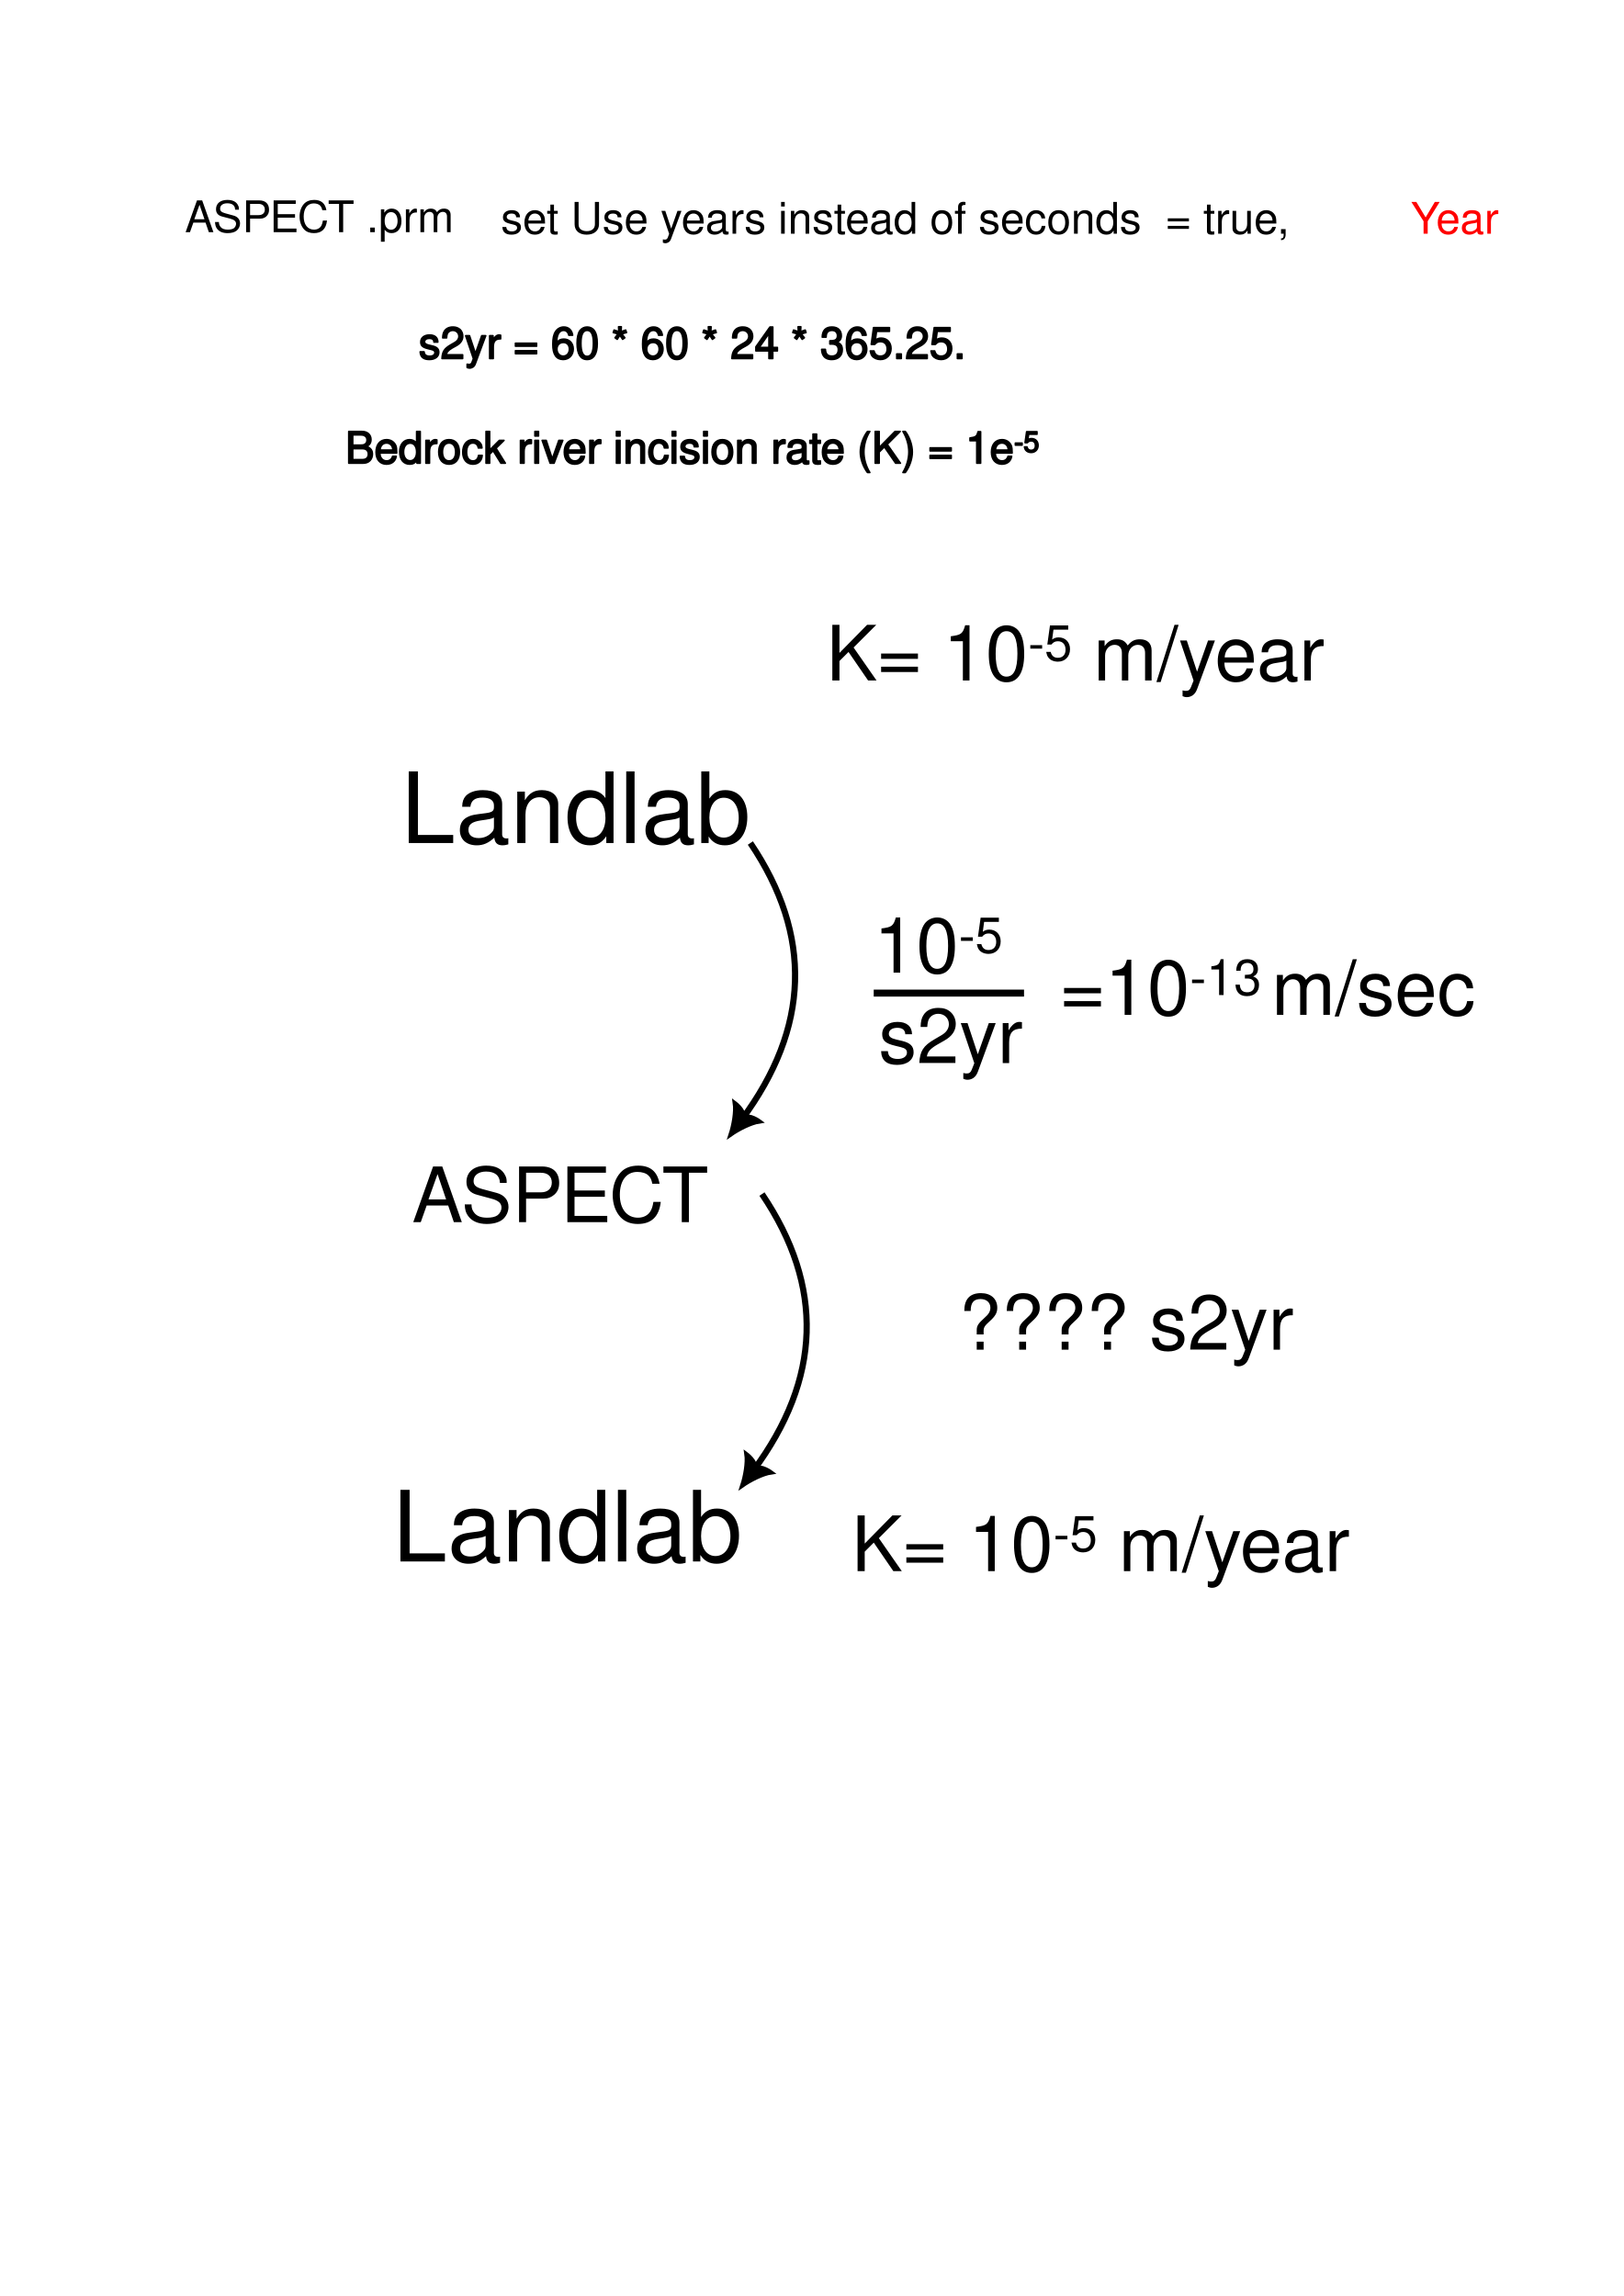
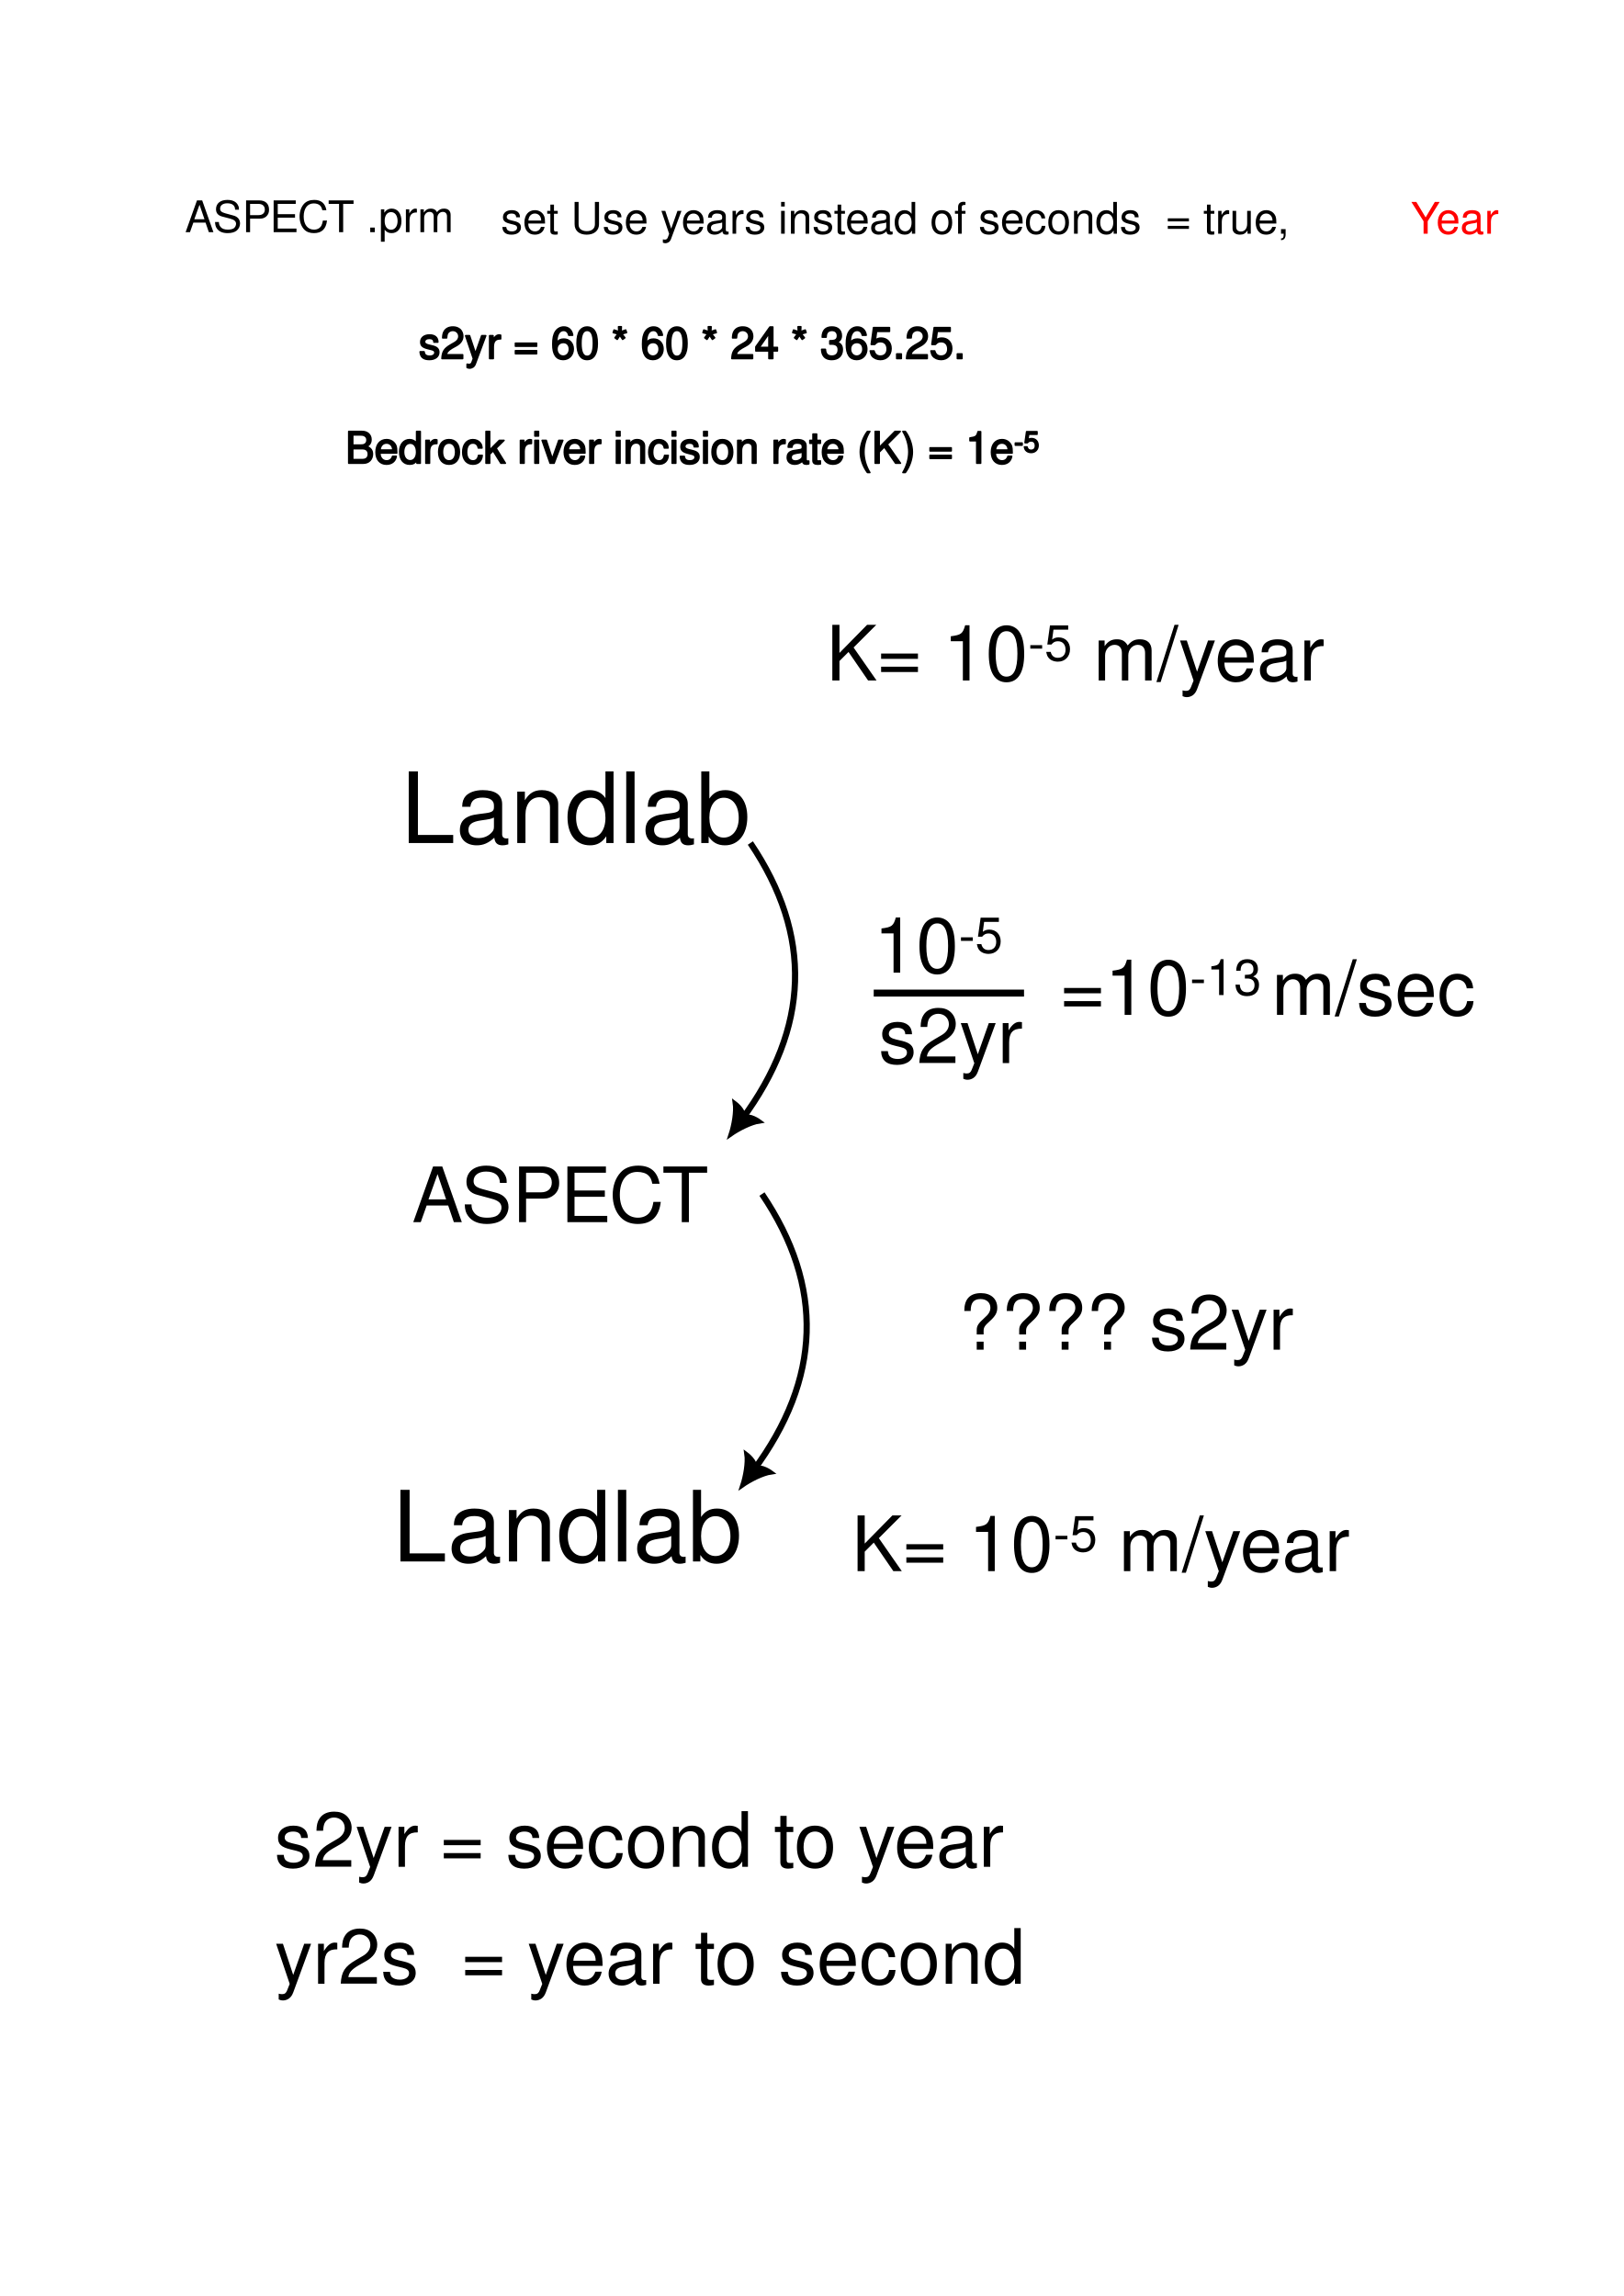
<svg xmlns="http://www.w3.org/2000/svg" width="210mm" height="297mm" viewBox="0 0 210 297" version="1.1" id="svg1">
  <defs id="defs1">
    <marker style="overflow:visible" id="marker12" refX="0" refY="0" orient="auto-start-reverse" markerWidth="1" markerHeight="1" viewBox="0 0 1 1" preserveAspectRatio="xMidYMid">
      <path transform="scale(0.5)" style="fill:context-stroke;fill-rule:evenodd;stroke:context-stroke;stroke-width:1pt" d="m 6,0 c -3,1 -7,3 -9,5 0,0 0,-4 2,-5 -2,-1 -2,-5 -2,-5 2,2 6,4 9,5 z" id="path12" />
    </marker>
    <marker style="overflow:visible" id="marker12-4" refX="0" refY="0" orient="auto-start-reverse" markerWidth="1" markerHeight="1" viewBox="0 0 1 1" preserveAspectRatio="xMidYMid">
      <path transform="scale(0.5)" style="fill:context-stroke;fill-rule:evenodd;stroke:context-stroke;stroke-width:1pt" d="m 6,0 c -3,1 -7,3 -9,5 0,0 0,-4 2,-5 -2,-1 -2,-5 -2,-5 2,2 6,4 9,5 z" id="path12-5" />
    </marker>
  </defs>
  <g id="layer1">
    <text xml:space="preserve" style="font-size:12.7px;font-family:Helvetica, Helvetica;-inkscape-font-specification:'Helvetica, Helvetica';writing-mode:lr-tb;direction:ltr;fill:none;stroke-width:0.4;stroke-linejoin:round;stroke-miterlimit:0.6;paint-order:stroke fill markers" x="51.846" y="109.05" id="text1">
      <tspan id="tspan1" style="font-size:12.7px;fill:#000000;stroke-width:0.4" x="51.846" y="109.05">Landlab</tspan>
    </text>
    <text xml:space="preserve" style="font-size:12.7px;font-family:Helvetica, Helvetica;-inkscape-font-specification:'Helvetica, Helvetica';writing-mode:lr-tb;direction:ltr;fill:none;stroke-width:0.4;stroke-linejoin:round;stroke-miterlimit:0.6;paint-order:stroke fill markers" x="50.774" y="201.987" id="text1-6">
      <tspan id="tspan1-5" style="font-size:12.7px;fill:#000000;stroke-width:0.4" x="50.774" y="201.987">Landlab</tspan>
    </text>
    <text xml:space="preserve" style="font-size:5.644px;font-family:Helvetica, Helvetica;-inkscape-font-specification:'Helvetica, Helvetica';writing-mode:lr-tb;direction:ltr;fill:none;stroke-width:0.4;stroke-linejoin:round;stroke-miterlimit:0.6;paint-order:stroke fill markers" x="23.915" y="30.034" id="text1-7">
      <tspan id="tspan1-3" style="font-size:5.644px;fill:#000000;stroke-width:0.4" x="23.915" y="30.034">ASPECT .prm</tspan>
    </text>
    <text xml:space="preserve" style="font-size:9.878px;font-family:Helvetica, Helvetica;-inkscape-font-specification:'Helvetica, Helvetica';writing-mode:lr-tb;direction:ltr;fill:none;stroke-width:0.4;stroke-linejoin:round;stroke-miterlimit:0.6;paint-order:stroke fill markers" x="53.279" y="158.09" id="text1-7-0">
      <tspan id="tspan1-3-2" style="font-size:9.878px;fill:#000000;stroke-width:0.4" x="53.279" y="158.09">ASPECT</tspan>
    </text>
    <text xml:space="preserve" style="font-size:9.878px;font-family:Helvetica, Helvetica;-inkscape-font-specification:'Helvetica, Helvetica';writing-mode:lr-tb;direction:ltr;fill:#000000;stroke-width:0.4;stroke-linejoin:round;stroke-miterlimit:0.6;paint-order:stroke fill markers" x="106.868" y="88.02" id="text2">
      <tspan id="tspan2" style="stroke-width:0.4" x="106.868" y="88.02">K= 10<tspan style="font-size:65%;baseline-shift:super" id="tspan3">-5</tspan> m/year</tspan>
    </text>
    <text xml:space="preserve" style="font-size:9.878px;font-family:Helvetica, Helvetica;-inkscape-font-specification:'Helvetica, Helvetica';writing-mode:lr-tb;direction:ltr;fill:#000000;stroke-width:0.4;stroke-linejoin:round;stroke-miterlimit:0.6;paint-order:stroke fill markers" x="110.134" y="203.238" id="text2-40">
      <tspan id="tspan2-4" style="stroke-width:0.4" x="110.134" y="203.238">K= 10<tspan style="font-size:65%;baseline-shift:super" id="tspan3-6">-5</tspan> m/year</tspan>
    </text>
    <text xml:space="preserve" style="font-size:9.878px;font-family:Helvetica, Helvetica;-inkscape-font-specification:'Helvetica, Helvetica';writing-mode:lr-tb;direction:ltr;fill:#000000;stroke-width:0.4;stroke-linejoin:round;stroke-miterlimit:0.6;paint-order:stroke fill markers" x="113.002" y="125.819" id="text2-4">
      <tspan id="tspan2-1" style="stroke-width:0.4" x="113.002" y="125.819">10<tspan style="font-size:65%;baseline-shift:super" id="tspan3-8">-5</tspan>
      </tspan>
    </text>
    <text xml:space="preserve" style="font-size:9.878px;font-family:Helvetica, Helvetica;-inkscape-font-specification:'Helvetica, Helvetica';writing-mode:lr-tb;direction:ltr;fill:#000000;stroke-width:0.4;stroke-linejoin:round;stroke-miterlimit:0.6;paint-order:stroke fill markers" x="113.629" y="137.513" id="text4">
      <tspan id="tspan4" style="stroke-width:0.4" x="113.629" y="137.513">s2yr</tspan>
    </text>
+     <text xml:space="preserve" style="font-size:9.878px;font-family:Helvetica, Helvetica;-inkscape-font-specification:'Helvetica, Helvetica';writing-mode:lr-tb;direction:ltr;fill:#000000;stroke-width:0.4;stroke-linejoin:round;stroke-miterlimit:0.6;paint-order:stroke fill markers" x="35.492" y="241.487" id="text4-5">
+       <tspan id="tspan4-7" style="stroke-width:0.4" x="35.492" y="241.487">s2yr = second to year</tspan>
+       <tspan style="stroke-width:0.4" x="35.492" y="253.834" id="tspan15" />
+     </text>
+     <g id="layer1-3" transform="translate(-78.11439,119.0955)">
+       <text xml:space="preserve" style="font-size:9.878px;font-family:Helvetica, Helvetica;-inkscape-font-specification:'Helvetica, Helvetica';writing-mode:lr-tb;direction:ltr;fill:#000000;stroke-width:0.4;stroke-linejoin:round;stroke-miterlimit:0.6;paint-order:stroke fill markers" x="113.629" y="137.513" id="text4-9">
+         <tspan id="tspan4-77" style="stroke-width:0.4" x="113.629" y="137.513">yr2s  = year to second</tspan>
+       </text>
+     </g>
    <g id="g7" transform="translate(-17.46251,59.2667)">
      <text xml:space="preserve" style="font-size:9.878px;font-family:Helvetica, Helvetica;-inkscape-font-specification:'Helvetica, Helvetica';writing-mode:lr-tb;direction:ltr;fill:#000000;stroke-width:0.4;stroke-linejoin:round;stroke-miterlimit:0.6;paint-order:stroke fill markers" x="154.587" y="72.017" id="text5">
        <tspan id="tspan5" style="stroke-width:0.4" x="154.587" y="72.017">=10<tspan style="font-size:65%;baseline-shift:super" id="tspan6">-13 </tspan>
        </tspan>
      </text>
      <text xml:space="preserve" style="font-size:9.878px;font-family:Helvetica, Helvetica;-inkscape-font-specification:'Helvetica, Helvetica';writing-mode:lr-tb;direction:ltr;fill:#000000;stroke-width:0.4;stroke-linejoin:round;stroke-miterlimit:0.6;paint-order:stroke fill markers" x="181.929" y="72.017" id="text7">
        <tspan id="tspan7" style="stroke-width:0.4" x="181.929" y="72.017">m/sec</tspan>
      </text>
    </g>
    <path style="fill:#000000;stroke:#000000;stroke-width:0.9;stroke-linejoin:round;stroke-miterlimit:0.6;stroke-dasharray:none;stroke-opacity:1;paint-order:stroke fill markers" d="M 113.002,128.465 H 132.443" id="path7" />
    <text xml:space="preserve" style="font-size:5.644px;font-family:Helvetica, Helvetica;-inkscape-font-specification:'Helvetica, Helvetica';writing-mode:lr-tb;direction:ltr;fill:#000000;stroke:#000000;stroke-width:0;stroke-linejoin:round;stroke-miterlimit:0.6;stroke-dasharray:none;stroke-opacity:1;paint-order:stroke fill markers" x="64.787" y="30.232" id="text8">
      <tspan id="tspan8" style="font-size:5.644px;stroke-width:0;stroke-dasharray:none" x="64.787" y="30.232">set Use years instead of seconds  = true,          <tspan style="fill:#ff0000" id="tspan9">Year</tspan>
      </tspan>
    </text>
    <path style="fill:none;stroke:#000000;stroke-width:0.8;stroke-linejoin:round;stroke-miterlimit:0.6;stroke-dasharray:none;stroke-opacity:1;marker-end:url(#marker12);paint-order:stroke fill markers" d="m 97.047,109.05 c 8.074,11.96 7.699,23.889 -1.126,35.787" id="path11" />
    <path style="fill:none;stroke:#000000;stroke-width:0.8;stroke-linejoin:round;stroke-miterlimit:0.6;stroke-dasharray:none;stroke-opacity:1;marker-end:url(#marker12-4);paint-order:stroke fill markers" d="m 98.548,154.456 c 8.074,11.96 7.699,23.889 -1.126,35.787" id="path11-5" />
    <text xml:space="preserve" style="font-size:9.878px;font-family:Helvetica, Helvetica;-inkscape-font-specification:'Helvetica, Helvetica';writing-mode:lr-tb;direction:ltr;fill:#000000;stroke-width:0.4;stroke-linejoin:round;stroke-miterlimit:0.6;paint-order:stroke fill markers" x="123.948" y="174.583" id="text4-6">
      <tspan id="tspan4-8" style="stroke-width:0.4" x="123.948" y="174.583">???? s2yr</tspan>
    </text>
    <text xml:space="preserve" style="font-size:5.644px;font-family:Helvetica, Helvetica;-inkscape-font-specification:'Helvetica, Helvetica';writing-mode:lr-tb;direction:ltr;fill:none;stroke:#000000;stroke-width:0.2;stroke-linejoin:round;stroke-miterlimit:0.6;stroke-dasharray:none;stroke-opacity:1;paint-order:stroke fill markers" x="54.157" y="46.379" id="text12">
      <tspan id="tspan12" style="fill:#000000;stroke-width:0.2;stroke-dasharray:none" x="54.157" y="46.379">s2yr = 60 * 60 * 24 * 365.25.</tspan>
    </text>
    <text xml:space="preserve" style="font-size:5.644px;font-family:Helvetica, Helvetica;-inkscape-font-specification:'Helvetica, Helvetica';writing-mode:lr-tb;direction:ltr;fill:#000000;stroke:#000000;stroke-width:0.2;stroke-linejoin:round;stroke-miterlimit:0.6;stroke-dasharray:none;stroke-opacity:1;paint-order:stroke fill markers" x="44.651" y="59.919" id="text13">
      <tspan id="tspan13" style="stroke-width:0.2" x="44.651" y="59.919">Bedrock river incision rate (K) = 1e<tspan style="font-size:65%;baseline-shift:super" id="tspan14">-5</tspan>
      </tspan>
    </text>
+     <text xml:space="preserve" style="font-size:5.644px;font-family:Helvetica, Helvetica;-inkscape-font-specification:'Helvetica, Helvetica';writing-mode:lr-tb;direction:ltr;fill:#000000;stroke:#000000;stroke-width:0.2;stroke-linejoin:round;stroke-miterlimit:0.6;stroke-dasharray:none;stroke-opacity:1;paint-order:stroke fill markers" x="185.208" y="9577.917" id="text16">
+       <tspan id="tspan16" style="stroke-width:0.2" x="185.208" y="9577.917">===</tspan>
+     </text>
  </g>
</svg>
